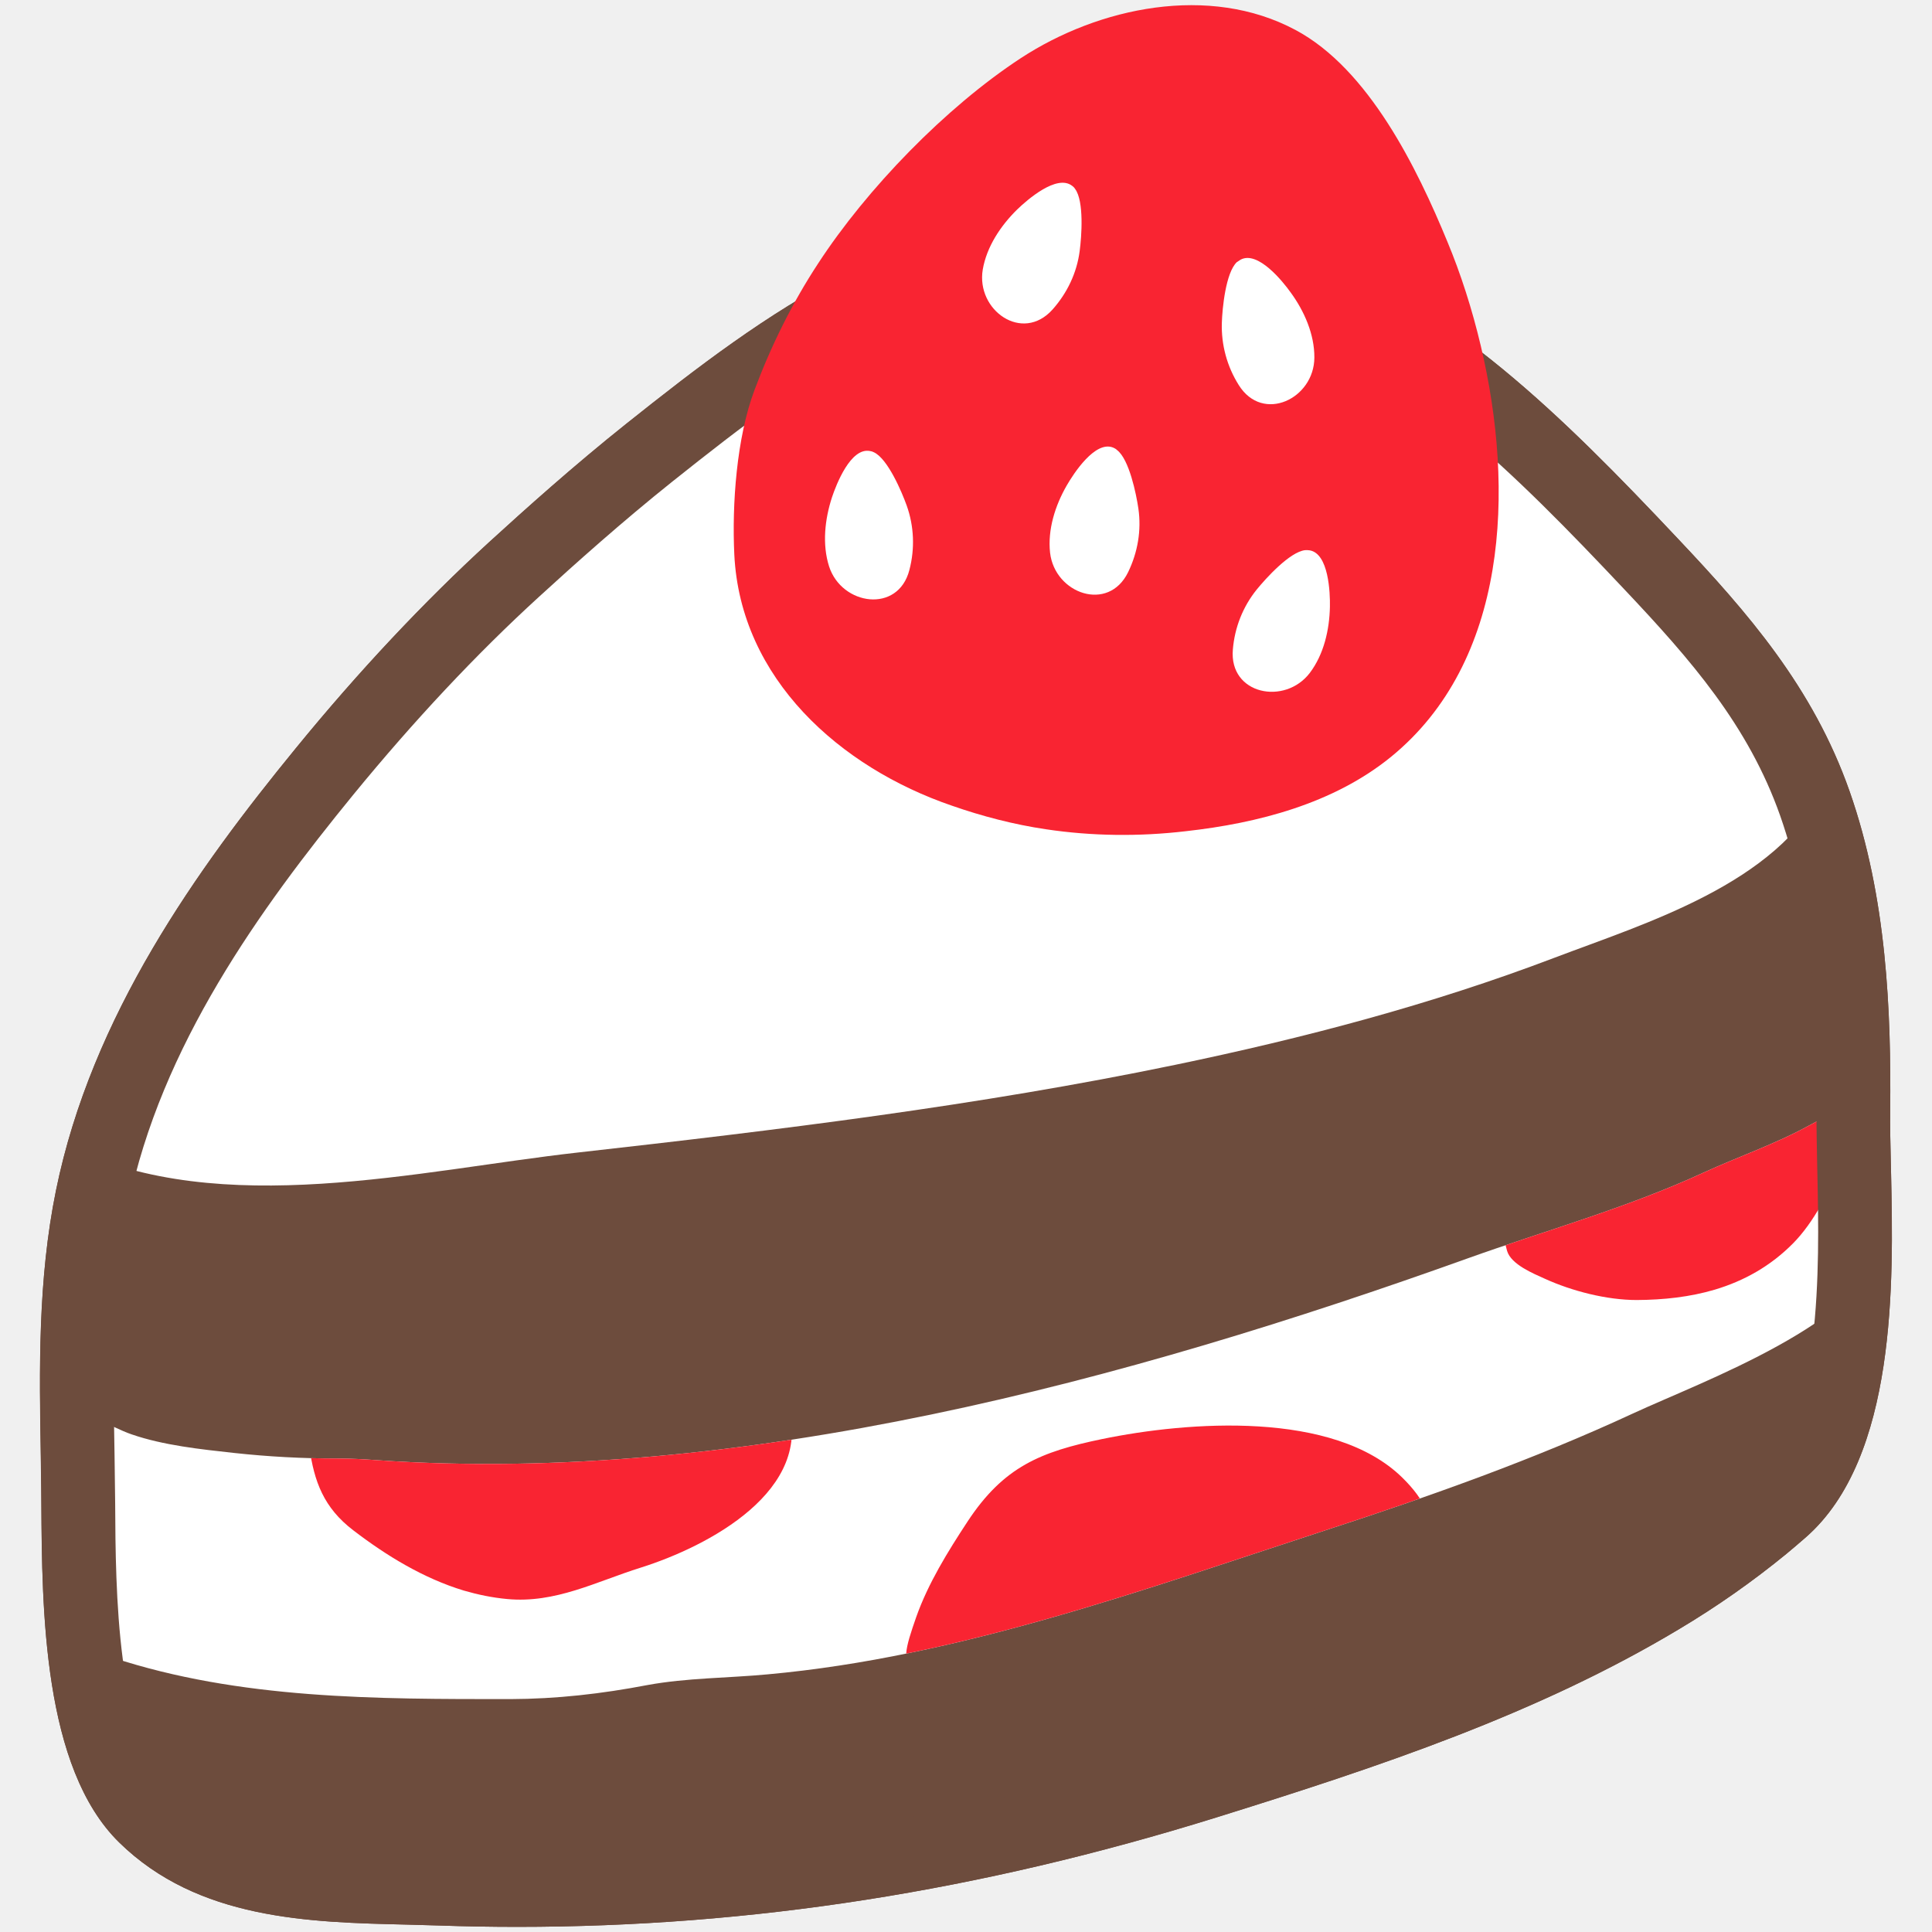
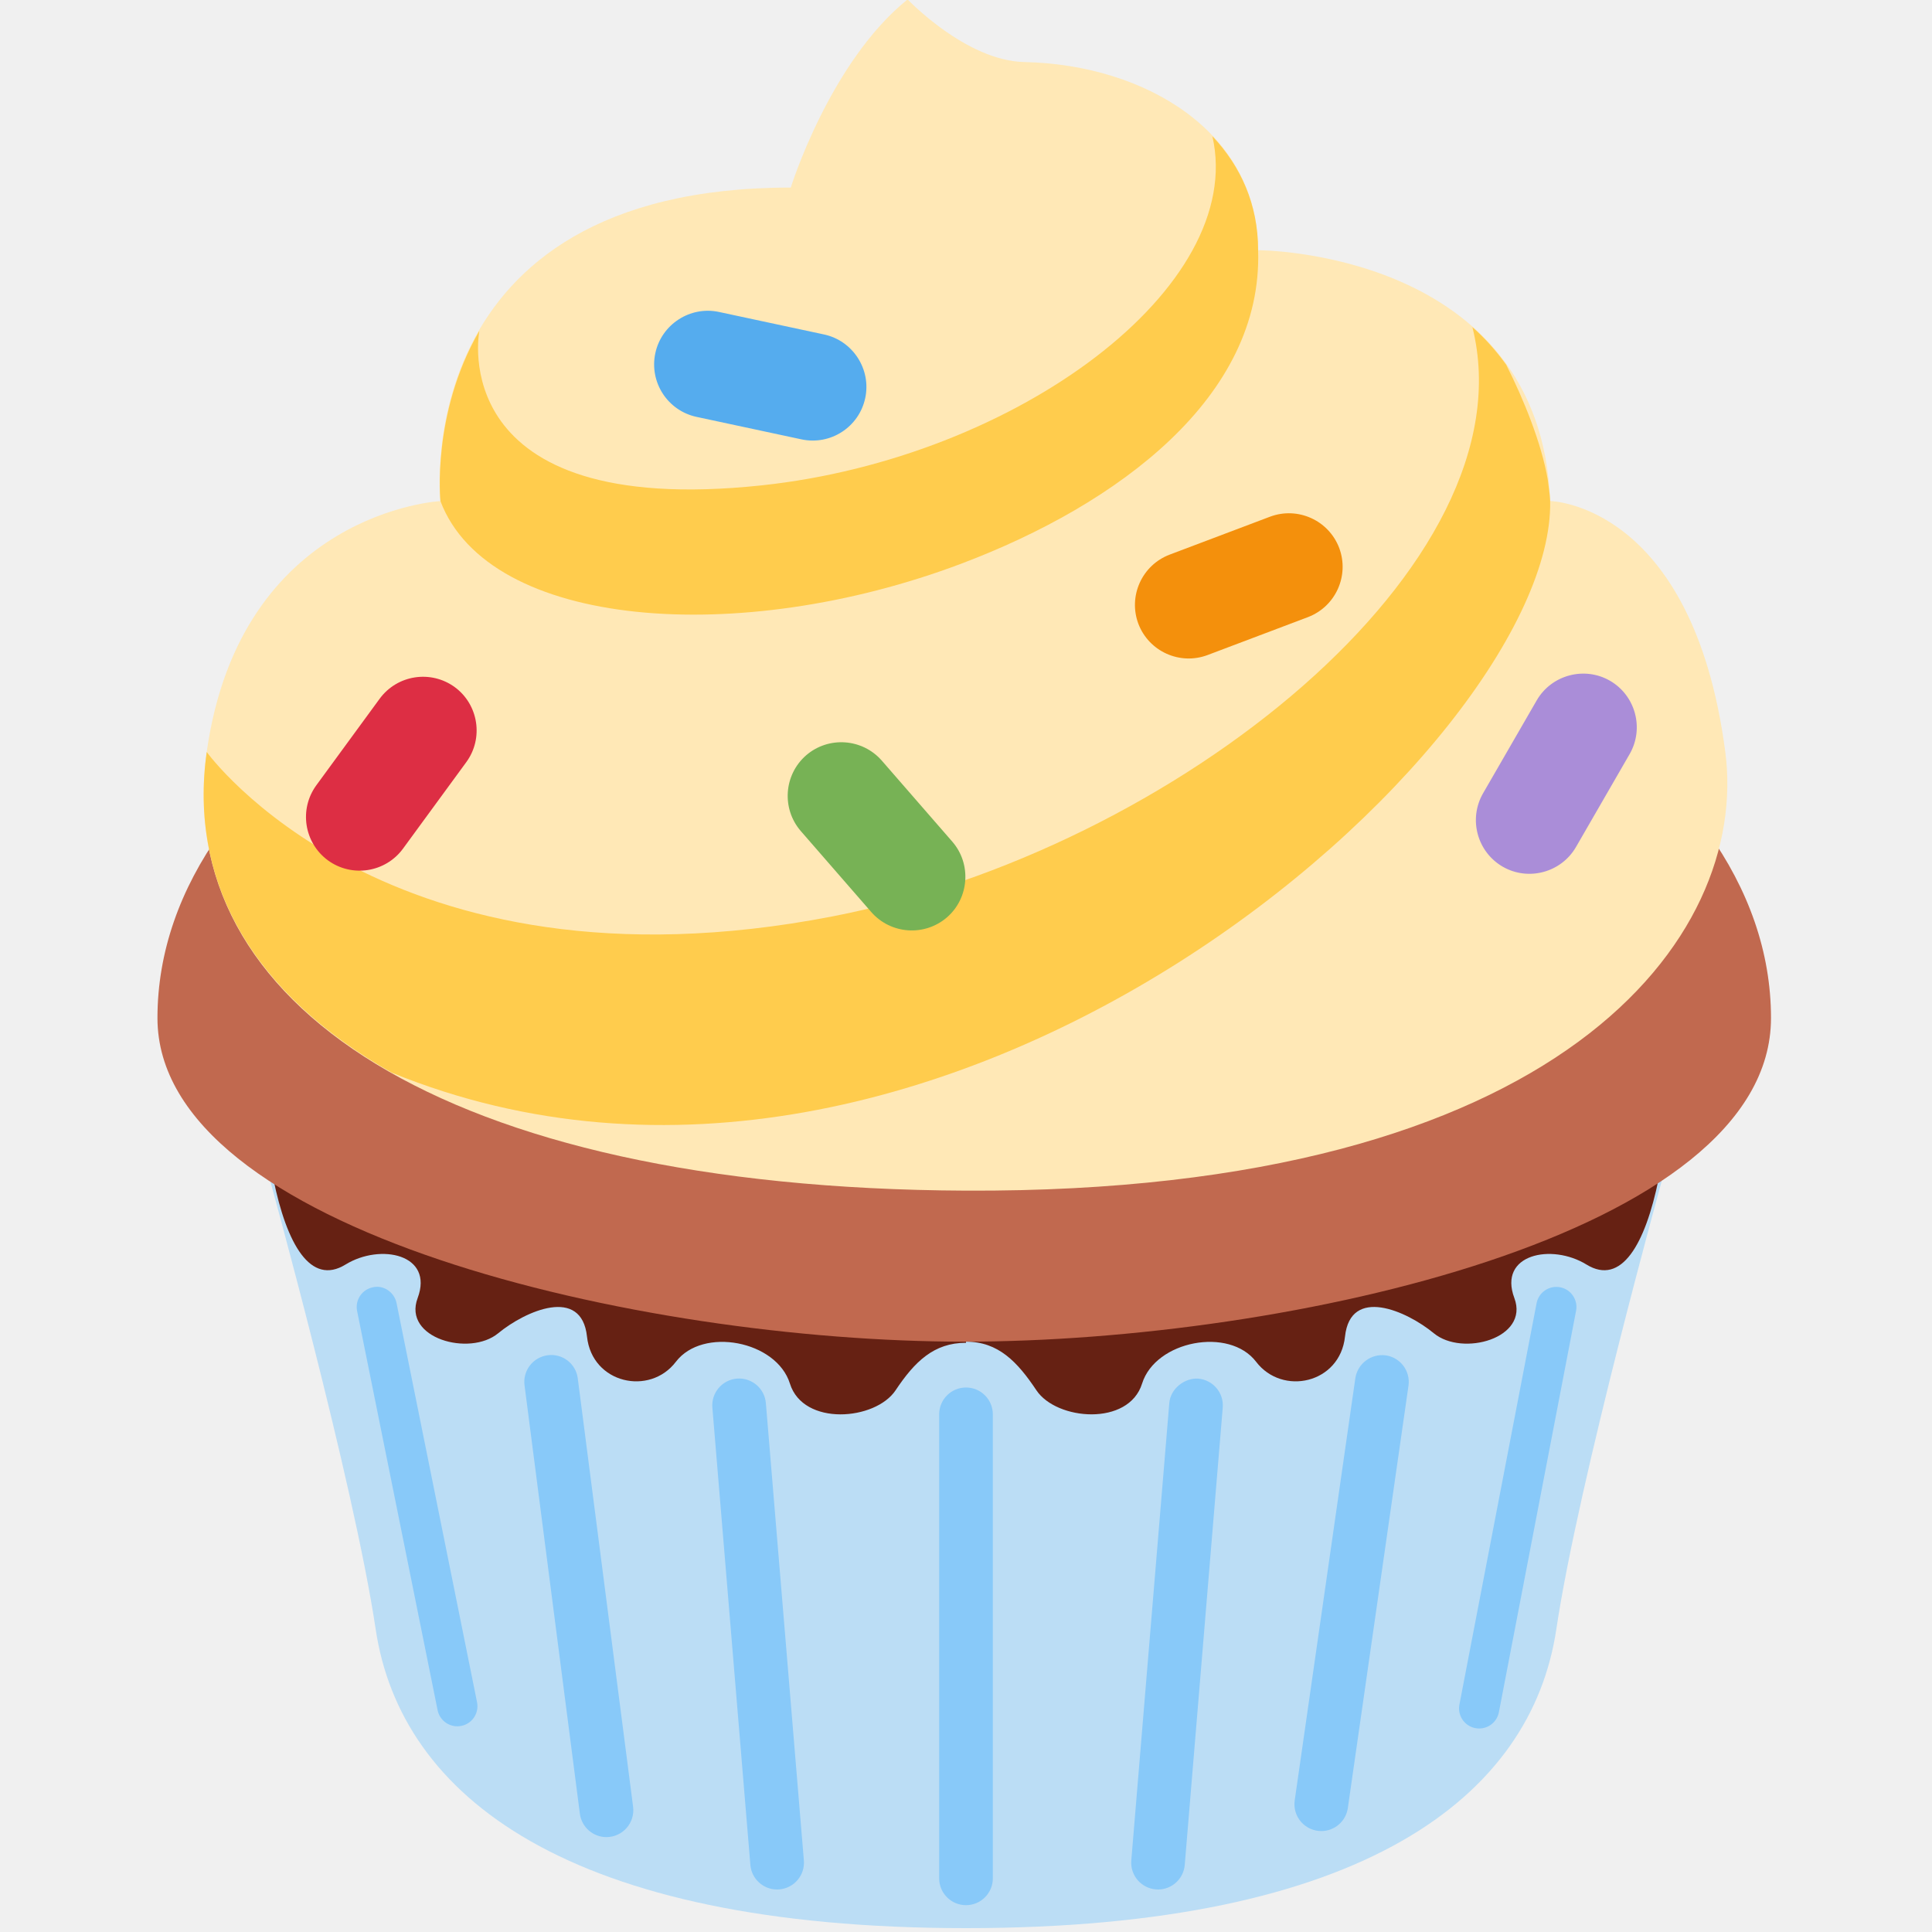
- <svg xmlns="http://www.w3.org/2000/svg" width="128" height="128" viewBox="0 0 128 128">
-   <g fill="#6d4c3d">
-     <use href="#notoV1Shortcake0" />
-     <path d="M34.28 127.66c-1.72 0-3.46-.03-5.18-.09l-2.13-.06c-6.49-.15-13.84-.32-19.07-5.44c-5.06-4.95-5.11-15.47-5.16-22.44c0-.73 0-1.42-.02-2.05l-.01-1.05c-.1-5.78-.21-11.75 1-17.67c2.36-11.57 9.36-21.31 15.9-29.3c4.16-5.1 8.47-9.68 12.79-13.64c2.42-2.21 5.63-5.09 9.08-7.84c4.71-3.75 9.36-7.33 14.55-9.98c5.44-2.76 11.17-4.16 17.04-4.16c4.57 0 9.06.86 13.37 2.57c9.79 3.86 16.99 10.97 24.73 19.18c4.61 4.88 8.95 9.84 11.37 16.73c2.48 7.06 2.75 14.63 2.69 21.11c-.01 1.13.01 2.27.04 3.41l.02.87c.15 7.04.4 18.75-5.66 24.05c-.42.37-.85.73-1.28 1.09a59 59 0 0 1-7.1 4.98c-9.39 5.63-19.87 9.12-30.68 12.49c-15.66 4.87-30.8 7.24-46.29 7.24m38.8-108.82c-5.09 0-10.08 1.22-14.82 3.63c-4.79 2.44-9.05 5.72-13.72 9.44c-3.33 2.66-6.47 5.47-8.83 7.63c-4.15 3.79-8.29 8.21-12.31 13.12c-6.16 7.54-12.75 16.66-14.9 27.19c-1.1 5.41-1 10.85-.91 16.62l.02 1.05c.01.64.02 1.34.02 2.1c.03 5.78.09 15.44 3.69 18.97c3.84 3.77 9.91 3.91 15.76 4.04l2.18.06c1.66.06 3.35.09 5.01.09h.01c14.99 0 29.66-2.3 44.84-7.02c10.52-3.28 20.7-6.66 29.62-12.01c2.35-1.41 4.54-2.95 6.51-4.56c.39-.32.78-.66 1.17-1c4.34-3.79 4.11-14.48 3.99-20.22l-.02-.9c-.03-1.18-.05-2.38-.04-3.56c.06-6.05-.17-13.1-2.41-19.45c-2.1-5.98-5.92-10.33-10.32-14.99c-7.33-7.78-14.12-14.5-22.97-17.99c-3.72-1.5-7.62-2.24-11.57-2.24" />
-   </g>
-   <defs>
-     <path id="notoV1Shortcake0" d="M122.85 77.86c-.03-1.45-.07-2.9-.06-4.35c.07-6.79-.28-13.8-2.55-20.27c-2.24-6.38-6.28-11.03-10.84-15.86c-6.95-7.37-14.24-14.8-23.85-18.59c-9.38-3.7-19.45-3.04-28.41 1.5c-5.11 2.61-9.67 6.15-14.13 9.71c-3.09 2.46-6.04 5.07-8.96 7.74c-4.51 4.13-8.68 8.65-12.55 13.38c-6.79 8.31-13.21 17.55-15.4 28.24c-1.23 6.01-1.04 12.1-.94 18.19c.1 6.03-.39 18.04 4.44 22.78c5.08 4.97 12.98 4.58 19.57 4.8c17.42.6 34.03-1.87 50.66-7.05c10.3-3.21 20.86-6.67 30.15-12.25c2.38-1.42 4.66-3 6.8-4.76c.42-.34.83-.7 1.23-1.05c5.23-4.55 4.97-15.88 4.84-22.16" />
-   </defs>
-   <use fill="#6d4c3d" href="#notoV1Shortcake0" />
-   <clipPath id="notoV1Shortcake1">
-     <use href="#notoV1Shortcake0" />
-   </clipPath>
-   <g clip-path="url(#notoV1Shortcake1)">
-     <defs>
-       <path id="notoV1Shortcake2" d="M24.96 96.74c-.85-.06-1.7-.11-2.58-.11c-2.36 0-4.58-.12-6.89-.37c-2.18-.24-4.66-.5-6.77-1.23c-1.42-.48-3.36-1.84-4.92-1.41c-.23 1.36.22 2.52.27 3.82c.04 1.22-.26 2.45-.28 3.66c-.07 4.3-1.11 7.14 3.64 8.71c8.45 2.78 17.49 2.76 26.37 2.76c3.08-.01 6.06-.35 9.09-.93c2.61-.48 5.32-.46 7.97-.71c12.67-1.15 24.92-5.62 36.94-9.54c6.91-2.25 13.78-4.68 20.38-7.74c4.73-2.19 15.27-5.96 16.98-11.48c.93-3 .6-7.36-.13-10.33c-.71 0-1.51.74-2.16 1.12c-.94.54-2.01 1.06-3 1.6c-2.21 1.22-4.7 2.07-7.03 3.14c-5.06 2.33-10.41 3.81-15.63 5.68c-22.54 8.08-48.1 15.03-72.25 13.36" />
-     </defs>
-     <use fill="#fff" href="#notoV1Shortcake2" />
-     <clipPath id="notoV1Shortcake3">
-       <use href="#notoV1Shortcake2" />
-     </clipPath>
-     <g fill="#f92432" clip-path="url(#notoV1Shortcake3)">
-       <path d="M30.73 105.38c-2.67-.81-5.13-2.31-7.32-3.99c-1.96-1.49-2.6-3.24-2.91-5.49c-.49-3.63.7-4.83 3.91-6.24c3.36-1.49 7.03-1.74 10.64-2.18c4.59-.55 15.2-.41 17.11 5.48c1.88 5.78-5.27 9.5-9.71 10.9c-2.97.93-5.65 2.38-8.85 2.08c-.98-.09-1.94-.29-2.87-.56m68.99-23.02c.04.17.08.35.13.52c.27.9 1.75 1.5 2.5 1.84c1.8.82 4.1 1.41 6.09 1.41c1.78-.01 3.53-.2 5.18-.69c1.9-.57 3.68-1.54 5.21-3.1c2.52-2.58 5.1-8.8 2.73-12.19c-1.67-2.38-5.09-2.31-7.64-1.8c-5.29 1.05-15.69 7.13-14.2 14.01M60.7 110.78c-1.06-.49-.7-1.63 0-3.64c.79-2.24 2.1-4.35 3.4-6.33c2.4-3.65 4.86-4.63 8.92-5.47c5.68-1.17 15.34-1.91 19.89 2.56c6.23 6.12-5.7 7.54-9.5 8.48c-2.13.52-4.33.93-6.43 1.6c-.99.31-2.06.53-3.04.72c-.95.18-1.87.58-2.86.54c-2.96-.13-6.02 1.93-8.97 1.8c-.62-.03-1.08-.12-1.41-.26" />
-     </g>
-   </g>
-   <path fill="#fff" d="M3.5 72.33c.69-2.34 2.71-5.06 3.68-6.39c1.08-1.52 2.34-2.78 3.41-4.31c1.3-1.88 2.71-3.68 4.19-5.42c6.78-7.99 14.38-15.17 22.15-22.19c6.71-6.07 13.93-12.23 22.02-16.38c7.42-3.81 16.43-5.86 24.71-4.12c11.53 2.41 23.3 14.47 30.57 22.97c2.67 3.13 5.8 6.46 6.82 10.57c.4 1.58.54 3.65-.21 5.18c-3.13 6.32-11.79 8.91-17.87 11.22c-8.15 3.1-16.6 5.32-25.12 7.09c-13.07 2.71-26.33 4.32-39.59 5.81c-10.51 1.18-23.6 4.45-33.61-.36c-1.46-.71-1.61-2.1-1.15-3.67" clip-path="url(#notoV1Shortcake1)" />
-   <path fill="#6d4c3d" d="M34.27 127.66c-1.72 0-3.44-.03-5.18-.09l-2.13-.06c-6.49-.15-13.84-.32-19.06-5.44c-5.06-4.95-5.12-15.47-5.16-22.43l-.04-3.1c-.1-5.78-.2-11.74 1.01-17.67c2.36-11.57 9.36-21.31 15.89-29.3c4.17-5.1 8.48-9.68 12.8-13.64c2.42-2.21 5.64-5.09 9.09-7.84c4.7-3.75 9.36-7.33 14.55-9.98c9.67-4.91 20.55-5.48 30.41-1.6c9.78 3.86 16.99 10.97 24.72 19.19c4.61 4.89 8.95 9.84 11.37 16.73c2.48 7.06 2.75 14.63 2.69 21.11c-.01 1.13.01 2.27.04 3.41l.02.86c.15 7.04.4 18.76-5.66 24.05c-.42.37-.85.73-1.28 1.09a58 58 0 0 1-7.1 4.98c-9.38 5.63-19.87 9.12-30.68 12.48c-15.66 4.88-30.8 7.25-46.3 7.25M73.08 18.84c-5.09 0-10.08 1.22-14.82 3.63c-4.79 2.44-9.05 5.72-13.72 9.44c-3.33 2.66-6.47 5.47-8.83 7.63c-4.15 3.79-8.29 8.21-12.31 13.12c-6.16 7.54-12.75 16.66-14.9 27.19c-1.1 5.4-1.01 10.84-.91 16.61l.04 3.15c.03 5.78.09 15.45 3.69 18.97c3.85 3.77 9.9 3.91 15.76 4.04l2.18.06q2.52.09 5.01.09c15 0 29.67-2.3 44.84-7.02c10.52-3.28 20.7-6.66 29.62-12.01c2.35-1.41 4.54-2.95 6.51-4.56c.39-.32.79-.66 1.18-1c4.34-3.79 4.11-14.48 3.99-20.23l-.02-.9c-.02-1.19-.05-2.38-.04-3.56c.06-6.05-.18-13.1-2.41-19.45c-2.11-5.98-5.92-10.33-10.32-14.99c-7.33-7.78-14.12-14.5-22.97-17.99a31.3 31.3 0 0 0-11.57-2.22" />
-   <path fill="#f92432" d="M98.11 22.93c-.58-2.46-1.34-4.81-2.21-6.9c-2-4.86-5.21-11.46-10.08-14.05c-5.69-3.04-13.01-1.52-18.2 1.88c-4.96 3.25-10.19 8.64-13.42 13.6c-1.71 2.6-3.13 5.48-4.22 8.4c-1.18 3.15-1.49 7.55-1.33 10.88c.4 8.24 7.02 14.11 14.42 16.64c2 .7 4.12 1.25 6.22 1.56c3.06.46 6.2.49 9.27.13c4.78-.53 9.79-1.83 13.59-4.92c7.75-6.31 8.22-17.67 5.96-27.22" />
-   <path fill="#fff" d="M71.03 12.31c-1.02-.79-2.99.94-3.64 1.57c-1.09 1.07-2.02 2.46-2.28 3.98c-.45 2.69 2.62 4.88 4.62 2.65c.97-1.09 1.61-2.42 1.8-3.87c.13-.97.3-3.31-.3-4.12a.7.7 0 0 0-.2-.21m2.71 17.34c-1.19-.47-2.61 1.72-3.07 2.52c-.76 1.32-1.27 2.92-1.1 4.45c.31 2.71 3.86 3.98 5.17 1.29c.64-1.32.89-2.78.68-4.22c-.14-.96-.61-3.26-1.41-3.87c-.09-.09-.18-.13-.27-.17m-16.11.23c-1.27-.24-2.22 2.2-2.51 3.07c-.47 1.44-.66 3.11-.19 4.58c.84 2.59 4.58 3.13 5.32.23c.37-1.41.31-2.9-.18-4.27c-.33-.92-1.25-3.08-2.16-3.52a.8.8 0 0 0-.28-.09M82.2 17.2c1.14-.6 2.78 1.43 3.32 2.19c.89 1.22 1.57 2.76 1.56 4.3c-.01 2.73-3.42 4.37-5.01 1.82a7.3 7.3 0 0 1-1.12-4.12c.03-.98.26-3.32.99-4.02c.1-.06.18-.12.26-.17m4.56 19.26c1.27.2 1.37 2.81 1.35 3.74c-.03 1.52-.4 3.15-1.33 4.38c-1.65 2.17-5.36 1.44-5.1-1.55c.12-1.45.66-2.83 1.58-3.97c.62-.76 2.19-2.49 3.2-2.61c.11-.01.21 0 .3.01" />
+ <svg xmlns="http://www.w3.org/2000/svg" width="36" height="36" viewBox="0 0 36 36">
+   <path fill="#bbddf5" d="M5 21.875s1.589 5.727 2 8.482c.464 3.111 3.571 5.571 11 5.571s10.536-2.461 11-5.571c.411-2.755 2-8.482 2-8.482z" />
+   <path fill="#662113" d="M5.094 21.969c.25 1.219.694 1.994 1.344 1.594s1.65-.193 1.344.625c-.281.75.969 1.094 1.5.656c.509-.419 1.555-.881 1.656.062c.094.875 1.168 1.11 1.656.469c.5-.656 1.875-.394 2.125.406s1.594.688 1.969.125c.355-.533.713-.885 1.312-.885V25c.6 0 .957.373 1.312.906c.375.562 1.719.675 1.969-.125s1.625-1.062 2.125-.406c.489.641 1.562.406 1.656-.469c.101-.943 1.147-.482 1.656-.062c.531.438 1.781.094 1.5-.656c-.307-.818.694-1.025 1.344-.625s1.094-.375 1.344-1.594z" />
+   <path fill="#c1694f" d="M33 18.969c0-4.919-6.731-8.906-15.033-8.906c-8.303 0-15.033 3.987-15.033 8.906c0 3.969 9 6.031 15.033 6.031S33 23 33 18.969" />
+   <path fill="#88c9f9" d="M18 35.5a.5.5 0 0 1-.5-.5v-8.646a.5.5 0 0 1 1 0V35a.5.5 0 0 1-.5.5m-6.699-1.268a.5.5 0 0 1-.496-.436l-1.031-7.982a.5.5 0 0 1 .432-.561a.497.497 0 0 1 .56.432l1.031 7.982a.502.502 0 0 1-.496.565m3.179.976a.5.5 0 0 1-.498-.459l-.708-8.521a.5.5 0 1 1 .997-.082l.708 8.521a.5.5 0 0 1-.457.539zm-5.959-3.041a.375.375 0 0 1-.367-.301l-1.5-7.438a.374.374 0 0 1 .293-.441c.198-.048.4.09.442.293l1.5 7.438a.374.374 0 0 1-.368.449m16.1 1.952a.5.5 0 0 1-.496-.571l1.13-7.869a.507.507 0 0 1 .566-.424a.5.5 0 0 1 .424.566l-1.13 7.869a.5.5 0 0 1-.494.429m-3.042 1.089l-.042-.002a.5.5 0 0 1-.457-.539l.708-8.521c.022-.276.292-.474.539-.457a.5.5 0 0 1 .457.539l-.708 8.521a.5.5 0 0 1-.497.459m5.983-3a.374.374 0 0 1-.368-.445l1.438-7.479a.374.374 0 1 1 .736.14l-1.438 7.479a.374.374 0 0 1-.368.305" />
+   <path fill="#ffe8b6" d="M16.912-.011s1.087 1.144 2.175 1.167c2.268.049 4.355 1.315 4.355 3.506c0 0 5.261 0 5.443 4.674c0 0 2.655.045 3.263 4.672c.454 3.456-3.038 8.227-14.148 8.178c-9.795-.043-14.806-3.524-14.148-8.176c.634-4.48 4.354-4.673 4.354-4.673s-.636-5.843 6.529-5.842c0 0 .726-2.337 2.177-3.506" />
+   <path fill="#ffcc4d" d="M17.91 10.504c2.936-1.108 5.623-3.115 5.533-5.841c0-.858-.327-1.568-.852-2.125c.643 2.808-3.651 6-8.399 6.506c-5.941.633-5.261-2.872-5.261-2.872l-.007.007c-.883 1.536-.717 3.159-.717 3.159c.905 2.383 5.576 2.724 9.703 1.166" />
+   <path fill="#ffcc4d" d="M28.885 9.337c-.006-.143-.03-.268-.045-.402c-.116-.677-.453-1.506-.774-2.138q-.285-.397-.63-.702c1.109 4.426-5.563 9.749-11.93 10.982c-8.299 1.606-11.654-3.065-11.654-3.065c-.342 2.415.858 4.509 3.449 5.976c10.227 4.169 21.673-6.095 21.584-10.651" />
+   <path fill="#dd2e44" d="m8.689 14.201l-1.181 1.614a1.003 1.003 0 0 1-1.398.216a1.003 1.003 0 0 1-.216-1.398l1.181-1.614a1.003 1.003 0 0 1 1.398-.216c.444.325.541.954.216 1.398" />
+   <path fill="#55acee" d="m14.935 8.187l-1.956-.419a1 1 0 0 1-.768-1.187c.115-.538.65-.884 1.187-.768l1.956.419c.538.115.884.65.768 1.187a1 1 0 0 1-1.187.768" />
+   <path fill="#77b255" d="m16.431 14.173l1.313 1.509c.361.415.317 1.05-.098 1.411a1.003 1.003 0 0 1-1.411-.098l-1.313-1.509a1.003 1.003 0 0 1 .098-1.411a1.003 1.003 0 0 1 1.411.098" />
+   <path fill="#f4900c" d="m24.372 11.499l-1.871.707a1.003 1.003 0 0 1-1.289-.582a1.003 1.003 0 0 1 .582-1.289l1.871-.707a1.003 1.003 0 0 1 1.289.582a1.003 1.003 0 0 1-.582 1.289" />
+   <path fill="#aa8dd8" d="m30.366 14.051l-1 1.732c-.275.476-.89.641-1.366.366a1.003 1.003 0 0 1-.366-1.366l1-1.732c.275-.476.89-.641 1.366-.366s.641.889.366 1.366" />
</svg>
